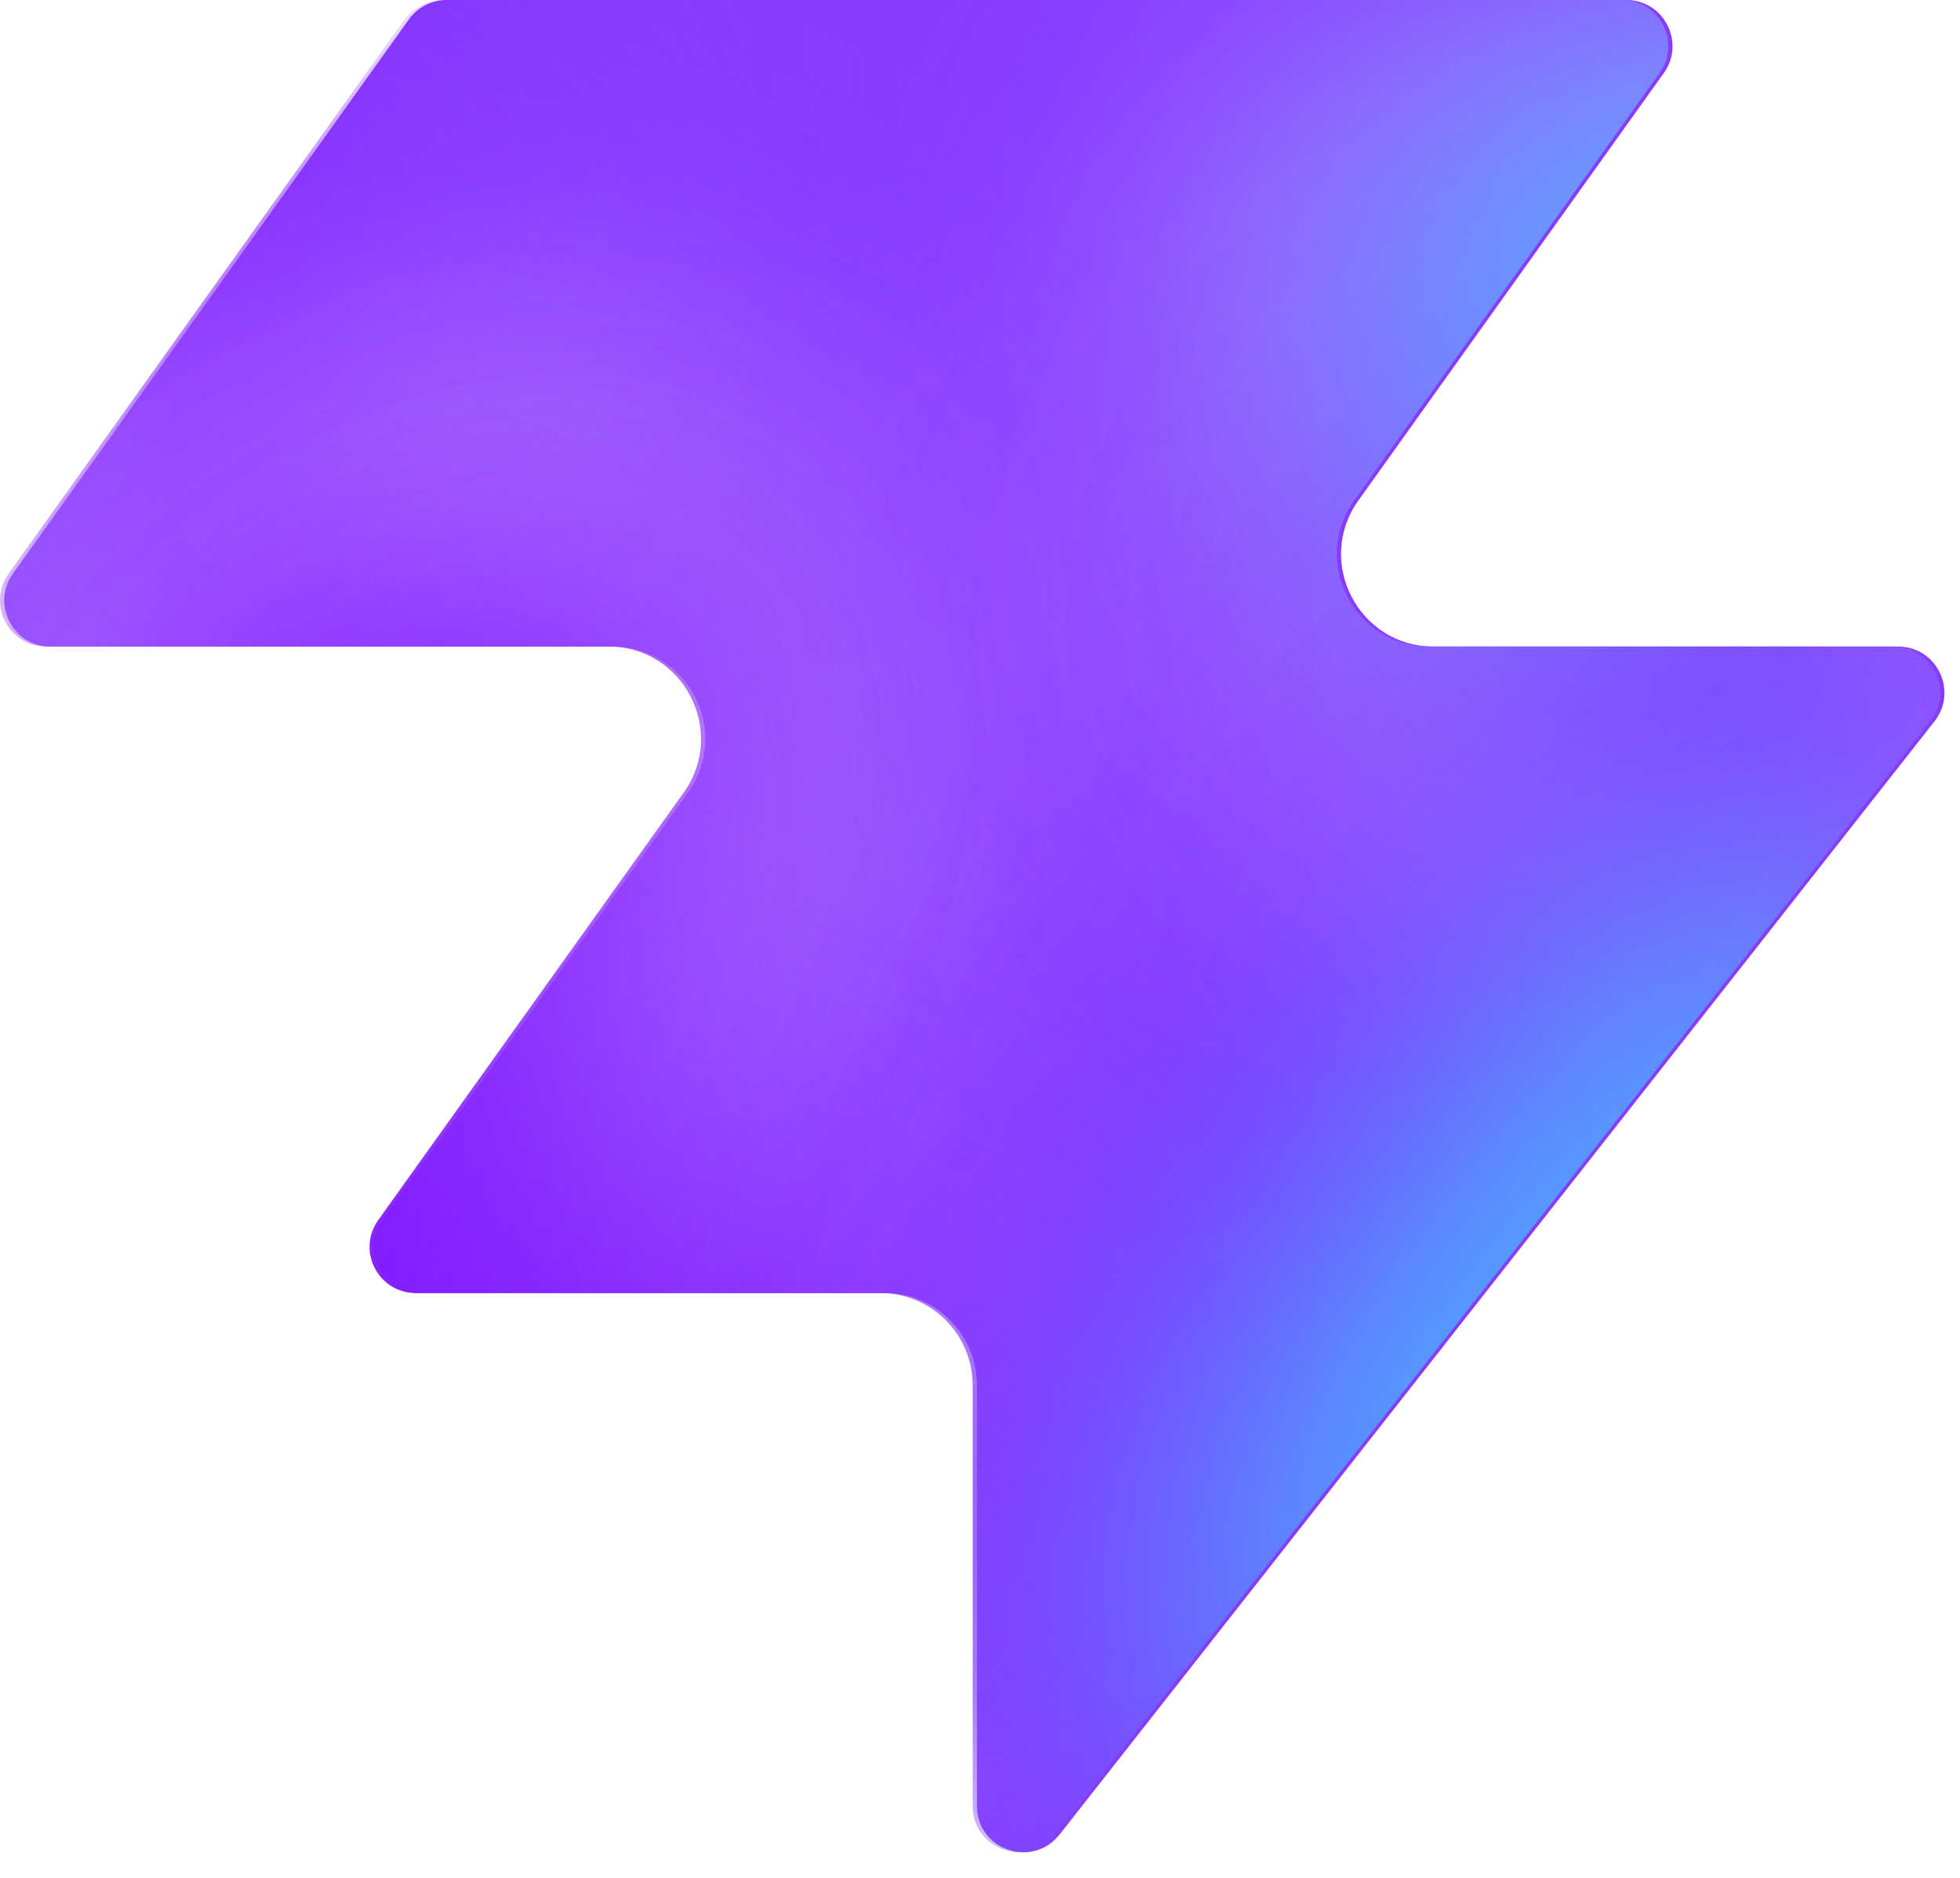
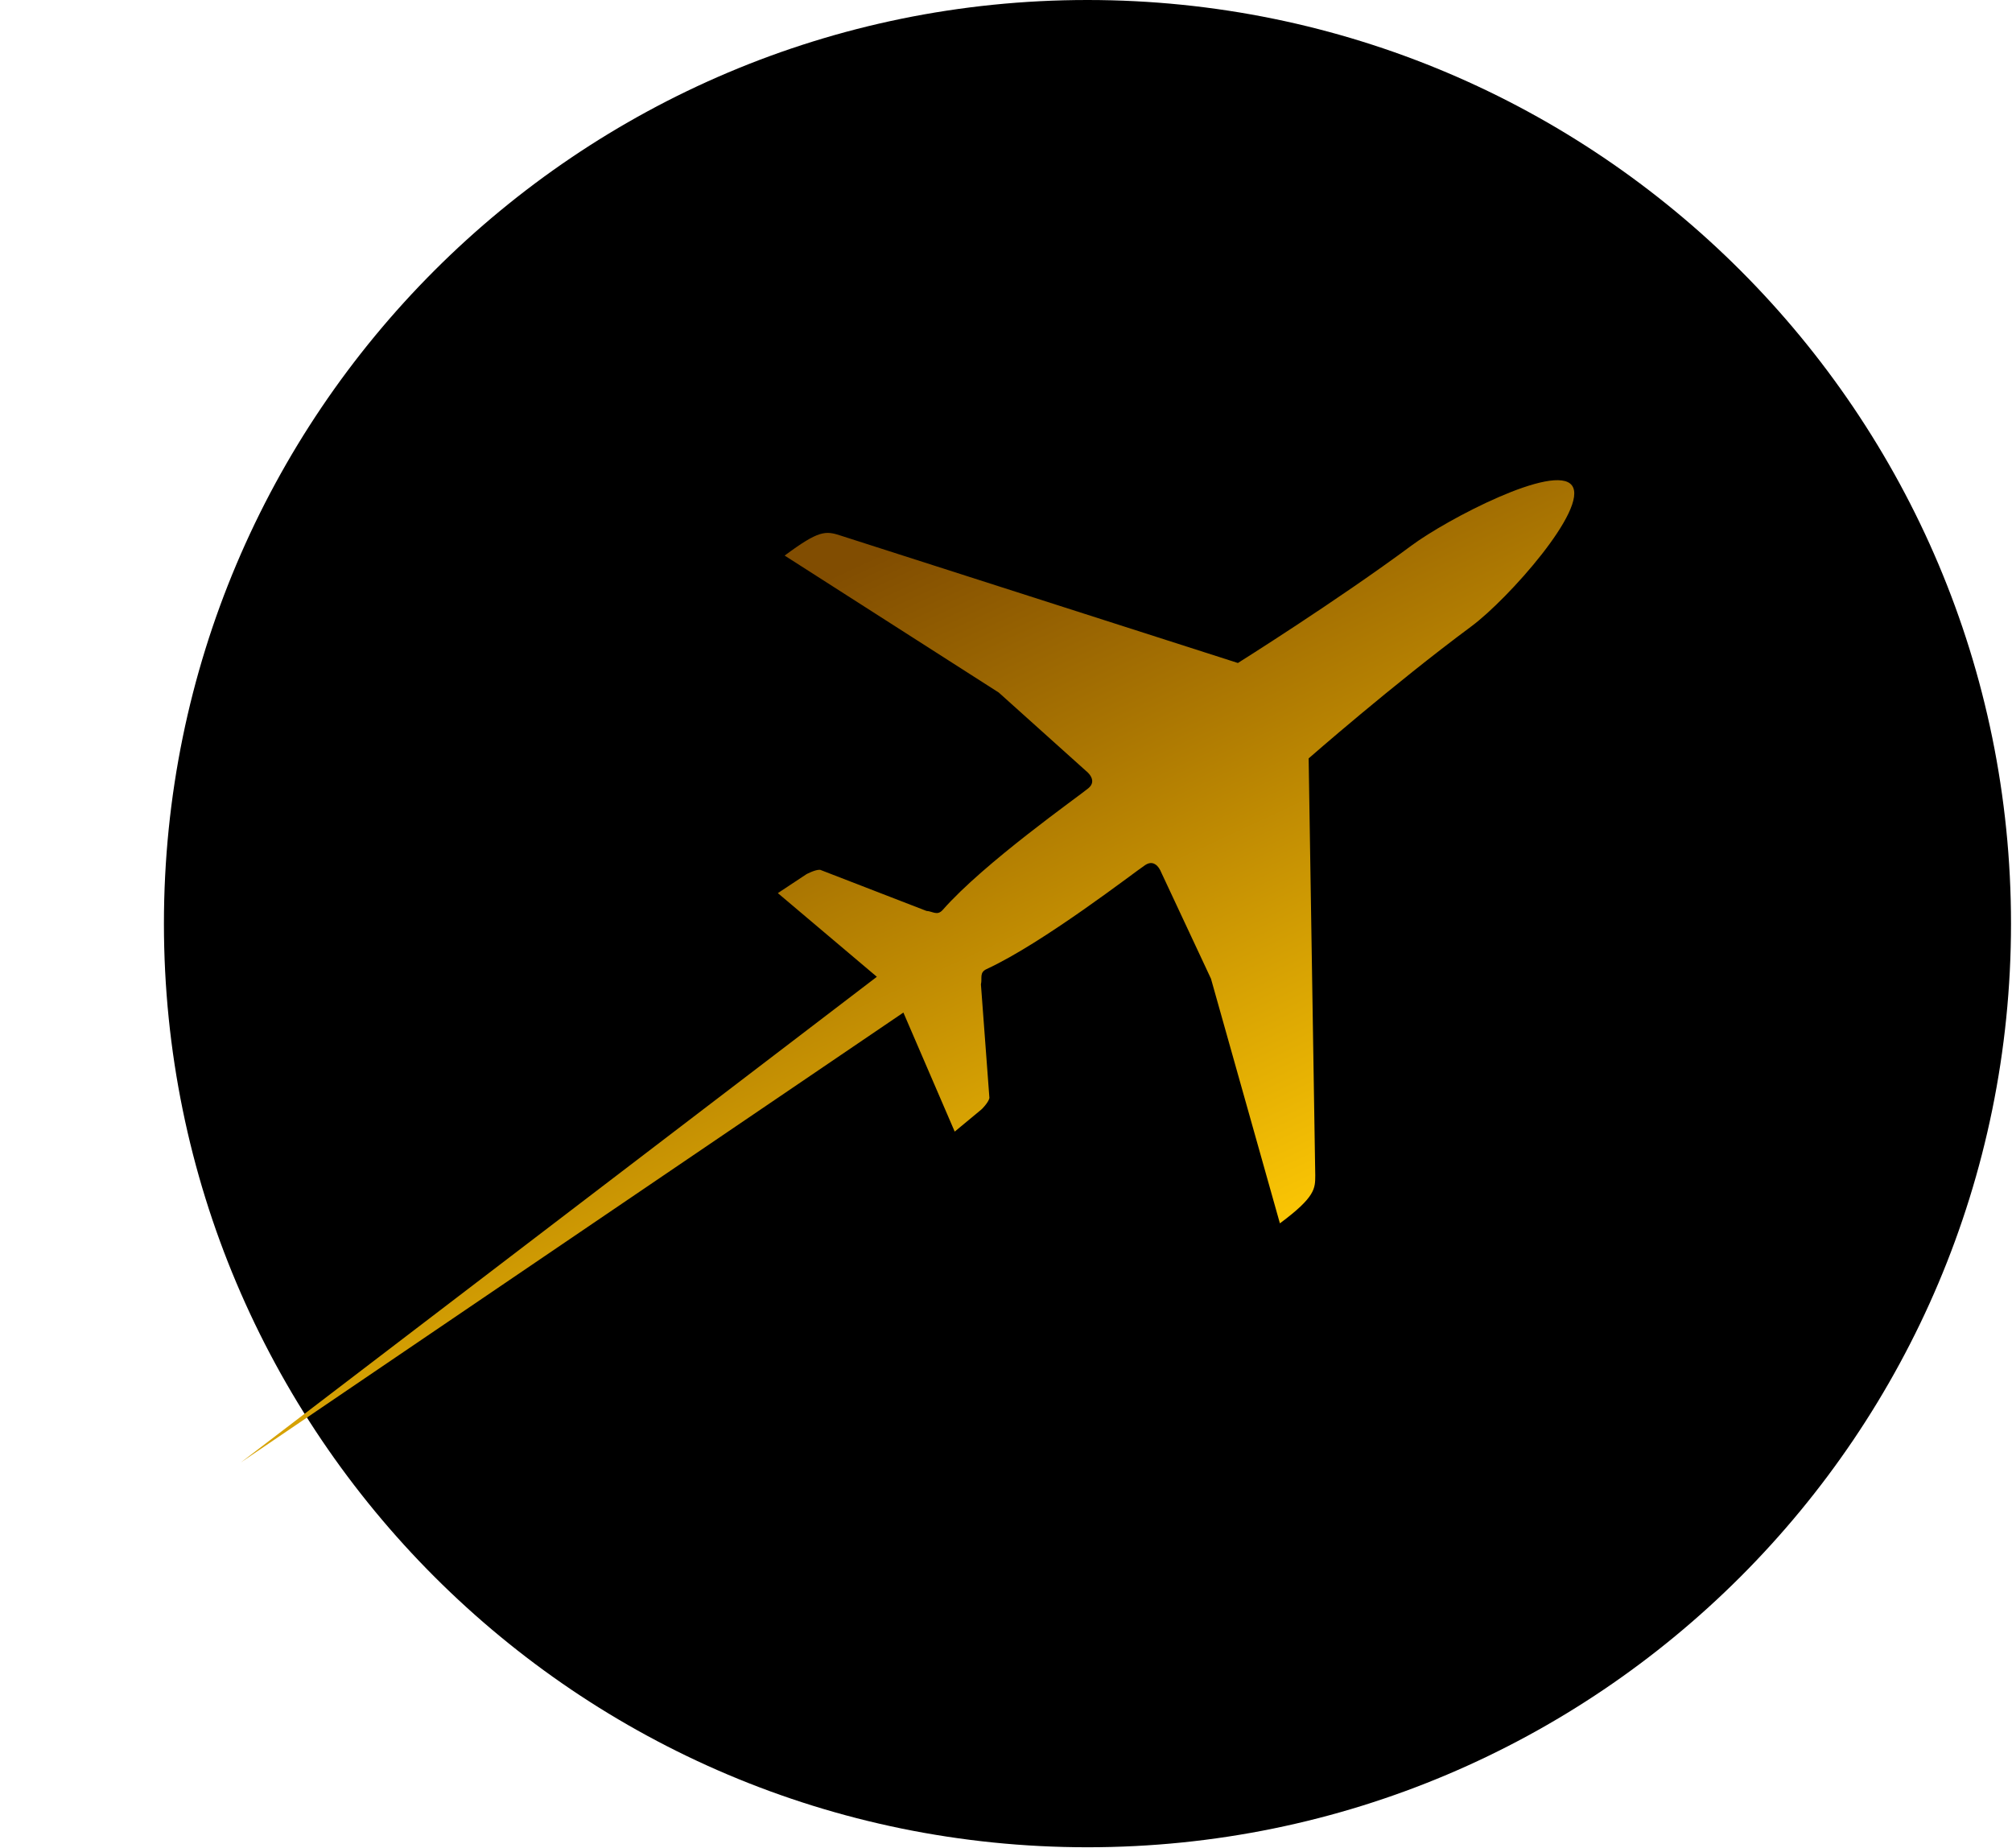
- <svg xmlns="http://www.w3.org/2000/svg" width="48" height="46" fill="none" viewBox="0 0 48 46">
-   <path fill="#863bff" d="M25.946 44.938c-.664.845-2.021.375-2.021-.698V33.937a2.26 2.26 0 0 0-2.262-2.262H10.287c-.92 0-1.456-1.04-.92-1.788l7.48-10.471c1.07-1.497 0-3.578-1.842-3.578H1.237c-.92 0-1.456-1.04-.92-1.788L10.013.474c.214-.297.556-.474.92-.474h28.894c.92 0 1.456 1.04.92 1.788l-7.48 10.471c-1.07 1.498 0 3.579 1.842 3.579h11.377c.943 0 1.473 1.088.89 1.83L25.947 44.94z" style="fill:#863bff;fill:color(display-p3 .525 .23 1);fill-opacity:1" />
-   <mask id="a" width="48" height="46" x="0" y="0" maskUnits="userSpaceOnUse" style="mask-type:alpha">
-     <path fill="#000" d="M25.842 44.938c-.664.844-2.021.375-2.021-.698V33.937a2.26 2.26 0 0 0-2.262-2.262H10.183c-.92 0-1.456-1.04-.92-1.788l7.48-10.471c1.07-1.498 0-3.579-1.842-3.579H1.133c-.92 0-1.456-1.04-.92-1.787L9.91.473c.214-.297.556-.474.92-.474h28.894c.92 0 1.456 1.04.92 1.788l-7.48 10.471c-1.07 1.498 0 3.578 1.842 3.578h11.377c.943 0 1.473 1.088.89 1.832L25.843 44.94z" style="fill:#000;fill-opacity:1" />
-   </mask>
-   <g mask="url(#a)">
-     <g filter="url(#b)">
-       <ellipse cx="5.508" cy="14.704" fill="#ede6ff" rx="5.508" ry="14.704" style="fill:#ede6ff;fill:color(display-p3 .927 .903 1);fill-opacity:1" transform="matrix(.00324 1 1 -.00324 -4.47 31.516)" />
-     </g>
-     <g filter="url(#c)">
-       <ellipse cx="10.399" cy="29.851" fill="#ede6ff" rx="10.399" ry="29.851" style="fill:#ede6ff;fill:color(display-p3 .927 .903 1);fill-opacity:1" transform="matrix(.00324 1 1 -.00324 -39.328 7.883)" />
-     </g>
-     <g filter="url(#d)">
-       <ellipse cx="5.508" cy="30.487" fill="#7e14ff" rx="5.508" ry="30.487" style="fill:#7e14ff;fill:color(display-p3 .492 .077 1);fill-opacity:1" transform="rotate(89.814 -25.913 -14.639)scale(1 -1)" />
-     </g>
-     <g filter="url(#e)">
-       <ellipse cx="5.508" cy="30.599" fill="#7e14ff" rx="5.508" ry="30.599" style="fill:#7e14ff;fill:color(display-p3 .492 .077 1);fill-opacity:1" transform="rotate(89.814 -32.644 -3.334)scale(1 -1)" />
-     </g>
-     <g filter="url(#f)">
-       <ellipse cx="5.508" cy="30.599" fill="#7e14ff" rx="5.508" ry="30.599" style="fill:#7e14ff;fill:color(display-p3 .492 .077 1);fill-opacity:1" transform="matrix(.00324 1 1 -.00324 -34.34 30.47)" />
-     </g>
-     <g filter="url(#g)">
-       <ellipse cx="14.072" cy="22.078" fill="#ede6ff" rx="14.072" ry="22.078" style="fill:#ede6ff;fill:color(display-p3 .927 .903 1);fill-opacity:1" transform="rotate(93.35 24.506 48.493)scale(-1 1)" />
-     </g>
-     <g filter="url(#h)">
-       <ellipse cx="3.47" cy="21.501" fill="#7e14ff" rx="3.47" ry="21.501" style="fill:#7e14ff;fill:color(display-p3 .492 .077 1);fill-opacity:1" transform="rotate(89.009 28.708 47.59)scale(-1 1)" />
-     </g>
-     <g filter="url(#i)">
-       <ellipse cx="3.47" cy="21.501" fill="#7e14ff" rx="3.47" ry="21.501" style="fill:#7e14ff;fill:color(display-p3 .492 .077 1);fill-opacity:1" transform="rotate(89.009 28.708 47.59)scale(-1 1)" />
-     </g>
-     <g filter="url(#j)">
-       <ellipse cx=".387" cy="8.972" fill="#7e14ff" rx="4.407" ry="29.108" style="fill:#7e14ff;fill:color(display-p3 .492 .077 1);fill-opacity:1" transform="rotate(39.51 .387 8.972)" />
-     </g>
-     <g filter="url(#k)">
-       <ellipse cx="47.523" cy="-6.092" fill="#7e14ff" rx="4.407" ry="29.108" style="fill:#7e14ff;fill:color(display-p3 .492 .077 1);fill-opacity:1" transform="rotate(37.892 47.523 -6.092)" />
-     </g>
-     <g filter="url(#l)">
-       <ellipse cx="41.412" cy="6.333" fill="#47bfff" rx="5.971" ry="9.665" style="fill:#47bfff;fill:color(display-p3 .28 .748 1);fill-opacity:1" transform="rotate(37.892 41.412 6.333)" />
-     </g>
-     <g filter="url(#m)">
-       <ellipse cx="-1.879" cy="38.332" fill="#7e14ff" rx="4.407" ry="29.108" style="fill:#7e14ff;fill:color(display-p3 .492 .077 1);fill-opacity:1" transform="rotate(37.892 -1.88 38.332)" />
-     </g>
-     <g filter="url(#n)">
-       <ellipse cx="-1.879" cy="38.332" fill="#7e14ff" rx="4.407" ry="29.108" style="fill:#7e14ff;fill:color(display-p3 .492 .077 1);fill-opacity:1" transform="rotate(37.892 -1.88 38.332)" />
-     </g>
-     <g filter="url(#o)">
-       <ellipse cx="35.651" cy="29.907" fill="#7e14ff" rx="4.407" ry="29.108" style="fill:#7e14ff;fill:color(display-p3 .492 .077 1);fill-opacity:1" transform="rotate(37.892 35.651 29.907)" />
-     </g>
-     <g filter="url(#p)">
-       <ellipse cx="38.418" cy="32.4" fill="#47bfff" rx="5.971" ry="15.297" style="fill:#47bfff;fill:color(display-p3 .28 .748 1);fill-opacity:1" transform="rotate(37.892 38.418 32.4)" />
-     </g>
-   </g>
+ <svg xmlns="http://www.w3.org/2000/svg" width="183" height="168" viewBox="0 0 183 168" fill="none">
+   <circle cx="98.91" cy="84" r="84" fill="black" />
+   <path d="M104.173 78.665C105.149 78.026 105.618 79.338 105.618 79.338L110.144 89.01L116.412 111.258C119.665 108.845 119.622 108.078 119.628 106.897L119.027 68.972C119.027 68.972 126.668 62.275 133.839 56.956C137.16 54.493 144.517 46.227 142.978 44.153C141.44 42.078 131.602 47.226 128.39 49.609C121.584 54.656 112.592 60.296 112.592 60.296L76.474 48.714C75.082 48.255 74.485 48.214 71.367 50.527L90.839 62.982L98.771 70.106C98.771 70.106 99.89 70.936 98.995 71.684C98.1 72.432 89.507 78.469 85.748 82.749C85.242 83.314 84.859 82.883 84.262 82.843L74.597 79.105C74.168 79.066 73.356 79.5 73.356 79.5L70.748 81.225L79.754 88.834L21.91 133L82.167 92.088L86.835 102.915L89.242 100.919C89.252 100.932 89.904 100.281 89.991 99.86L89.219 89.526C89.353 88.943 89.052 88.452 89.739 88.131C94.906 85.749 103.198 79.305 104.173 78.665Z" fill="url(#paint0_linear_368_396)" />
  <defs>
-     <filter id="b" width="60.045" height="41.654" x="-19.77" y="16.149" color-interpolation-filters="sRGB" filterUnits="userSpaceOnUse">
-       <feFlood flood-opacity="0" result="BackgroundImageFix" />
-       <feBlend in="SourceGraphic" in2="BackgroundImageFix" result="shape" />
-       <feGaussianBlur result="effect1_foregroundBlur_2002_17158" stdDeviation="7.659" />
-     </filter>
-     <filter id="c" width="90.34" height="51.437" x="-54.613" y="-7.533" color-interpolation-filters="sRGB" filterUnits="userSpaceOnUse">
-       <feFlood flood-opacity="0" result="BackgroundImageFix" />
-       <feBlend in="SourceGraphic" in2="BackgroundImageFix" result="shape" />
-       <feGaussianBlur result="effect1_foregroundBlur_2002_17158" stdDeviation="7.659" />
-     </filter>
-     <filter id="d" width="79.355" height="29.4" x="-49.64" y="2.03" color-interpolation-filters="sRGB" filterUnits="userSpaceOnUse">
-       <feFlood flood-opacity="0" result="BackgroundImageFix" />
-       <feBlend in="SourceGraphic" in2="BackgroundImageFix" result="shape" />
-       <feGaussianBlur result="effect1_foregroundBlur_2002_17158" stdDeviation="4.596" />
-     </filter>
-     <filter id="e" width="79.579" height="29.4" x="-45.045" y="20.029" color-interpolation-filters="sRGB" filterUnits="userSpaceOnUse">
-       <feFlood flood-opacity="0" result="BackgroundImageFix" />
-       <feBlend in="SourceGraphic" in2="BackgroundImageFix" result="shape" />
-       <feGaussianBlur result="effect1_foregroundBlur_2002_17158" stdDeviation="4.596" />
-     </filter>
-     <filter id="f" width="79.579" height="29.4" x="-43.513" y="21.178" color-interpolation-filters="sRGB" filterUnits="userSpaceOnUse">
-       <feFlood flood-opacity="0" result="BackgroundImageFix" />
-       <feBlend in="SourceGraphic" in2="BackgroundImageFix" result="shape" />
-       <feGaussianBlur result="effect1_foregroundBlur_2002_17158" stdDeviation="4.596" />
-     </filter>
-     <filter id="g" width="74.749" height="58.852" x="15.756" y="-17.901" color-interpolation-filters="sRGB" filterUnits="userSpaceOnUse">
-       <feFlood flood-opacity="0" result="BackgroundImageFix" />
-       <feBlend in="SourceGraphic" in2="BackgroundImageFix" result="shape" />
-       <feGaussianBlur result="effect1_foregroundBlur_2002_17158" stdDeviation="7.659" />
-     </filter>
-     <filter id="h" width="61.377" height="25.362" x="23.548" y="2.284" color-interpolation-filters="sRGB" filterUnits="userSpaceOnUse">
-       <feFlood flood-opacity="0" result="BackgroundImageFix" />
-       <feBlend in="SourceGraphic" in2="BackgroundImageFix" result="shape" />
-       <feGaussianBlur result="effect1_foregroundBlur_2002_17158" stdDeviation="4.596" />
-     </filter>
-     <filter id="i" width="61.377" height="25.362" x="23.548" y="2.284" color-interpolation-filters="sRGB" filterUnits="userSpaceOnUse">
-       <feFlood flood-opacity="0" result="BackgroundImageFix" />
-       <feBlend in="SourceGraphic" in2="BackgroundImageFix" result="shape" />
-       <feGaussianBlur result="effect1_foregroundBlur_2002_17158" stdDeviation="4.596" />
-     </filter>
-     <filter id="j" width="56.045" height="63.649" x="-27.636" y="-22.853" color-interpolation-filters="sRGB" filterUnits="userSpaceOnUse">
-       <feFlood flood-opacity="0" result="BackgroundImageFix" />
-       <feBlend in="SourceGraphic" in2="BackgroundImageFix" result="shape" />
-       <feGaussianBlur result="effect1_foregroundBlur_2002_17158" stdDeviation="4.596" />
-     </filter>
-     <filter id="k" width="54.814" height="64.646" x="20.116" y="-38.415" color-interpolation-filters="sRGB" filterUnits="userSpaceOnUse">
-       <feFlood flood-opacity="0" result="BackgroundImageFix" />
-       <feBlend in="SourceGraphic" in2="BackgroundImageFix" result="shape" />
-       <feGaussianBlur result="effect1_foregroundBlur_2002_17158" stdDeviation="4.596" />
-     </filter>
-     <filter id="l" width="33.541" height="35.313" x="24.641" y="-11.323" color-interpolation-filters="sRGB" filterUnits="userSpaceOnUse">
-       <feFlood flood-opacity="0" result="BackgroundImageFix" />
-       <feBlend in="SourceGraphic" in2="BackgroundImageFix" result="shape" />
-       <feGaussianBlur result="effect1_foregroundBlur_2002_17158" stdDeviation="4.596" />
-     </filter>
-     <filter id="m" width="54.814" height="64.646" x="-29.286" y="6.009" color-interpolation-filters="sRGB" filterUnits="userSpaceOnUse">
-       <feFlood flood-opacity="0" result="BackgroundImageFix" />
-       <feBlend in="SourceGraphic" in2="BackgroundImageFix" result="shape" />
-       <feGaussianBlur result="effect1_foregroundBlur_2002_17158" stdDeviation="4.596" />
-     </filter>
-     <filter id="n" width="54.814" height="64.646" x="-29.286" y="6.009" color-interpolation-filters="sRGB" filterUnits="userSpaceOnUse">
-       <feFlood flood-opacity="0" result="BackgroundImageFix" />
-       <feBlend in="SourceGraphic" in2="BackgroundImageFix" result="shape" />
-       <feGaussianBlur result="effect1_foregroundBlur_2002_17158" stdDeviation="4.596" />
-     </filter>
-     <filter id="o" width="54.814" height="64.646" x="8.244" y="-2.416" color-interpolation-filters="sRGB" filterUnits="userSpaceOnUse">
-       <feFlood flood-opacity="0" result="BackgroundImageFix" />
-       <feBlend in="SourceGraphic" in2="BackgroundImageFix" result="shape" />
-       <feGaussianBlur result="effect1_foregroundBlur_2002_17158" stdDeviation="4.596" />
-     </filter>
-     <filter id="p" width="39.409" height="43.623" x="18.713" y="10.588" color-interpolation-filters="sRGB" filterUnits="userSpaceOnUse">
-       <feFlood flood-opacity="0" result="BackgroundImageFix" />
-       <feBlend in="SourceGraphic" in2="BackgroundImageFix" result="shape" />
-       <feGaussianBlur result="effect1_foregroundBlur_2002_17158" stdDeviation="4.596" />
-     </filter>
+     <linearGradient id="paint0_linear_368_396" x1="177.5" y1="4.86" x2="225.113" y2="106.969" gradientUnits="userSpaceOnUse">
+       <stop stop-color="#814D01" />
+       <stop offset="0.651" stop-color="#FFCA04" />
+       <stop offset="1" stop-color="#FFCA04" />
+     </linearGradient>
  </defs>
</svg>
